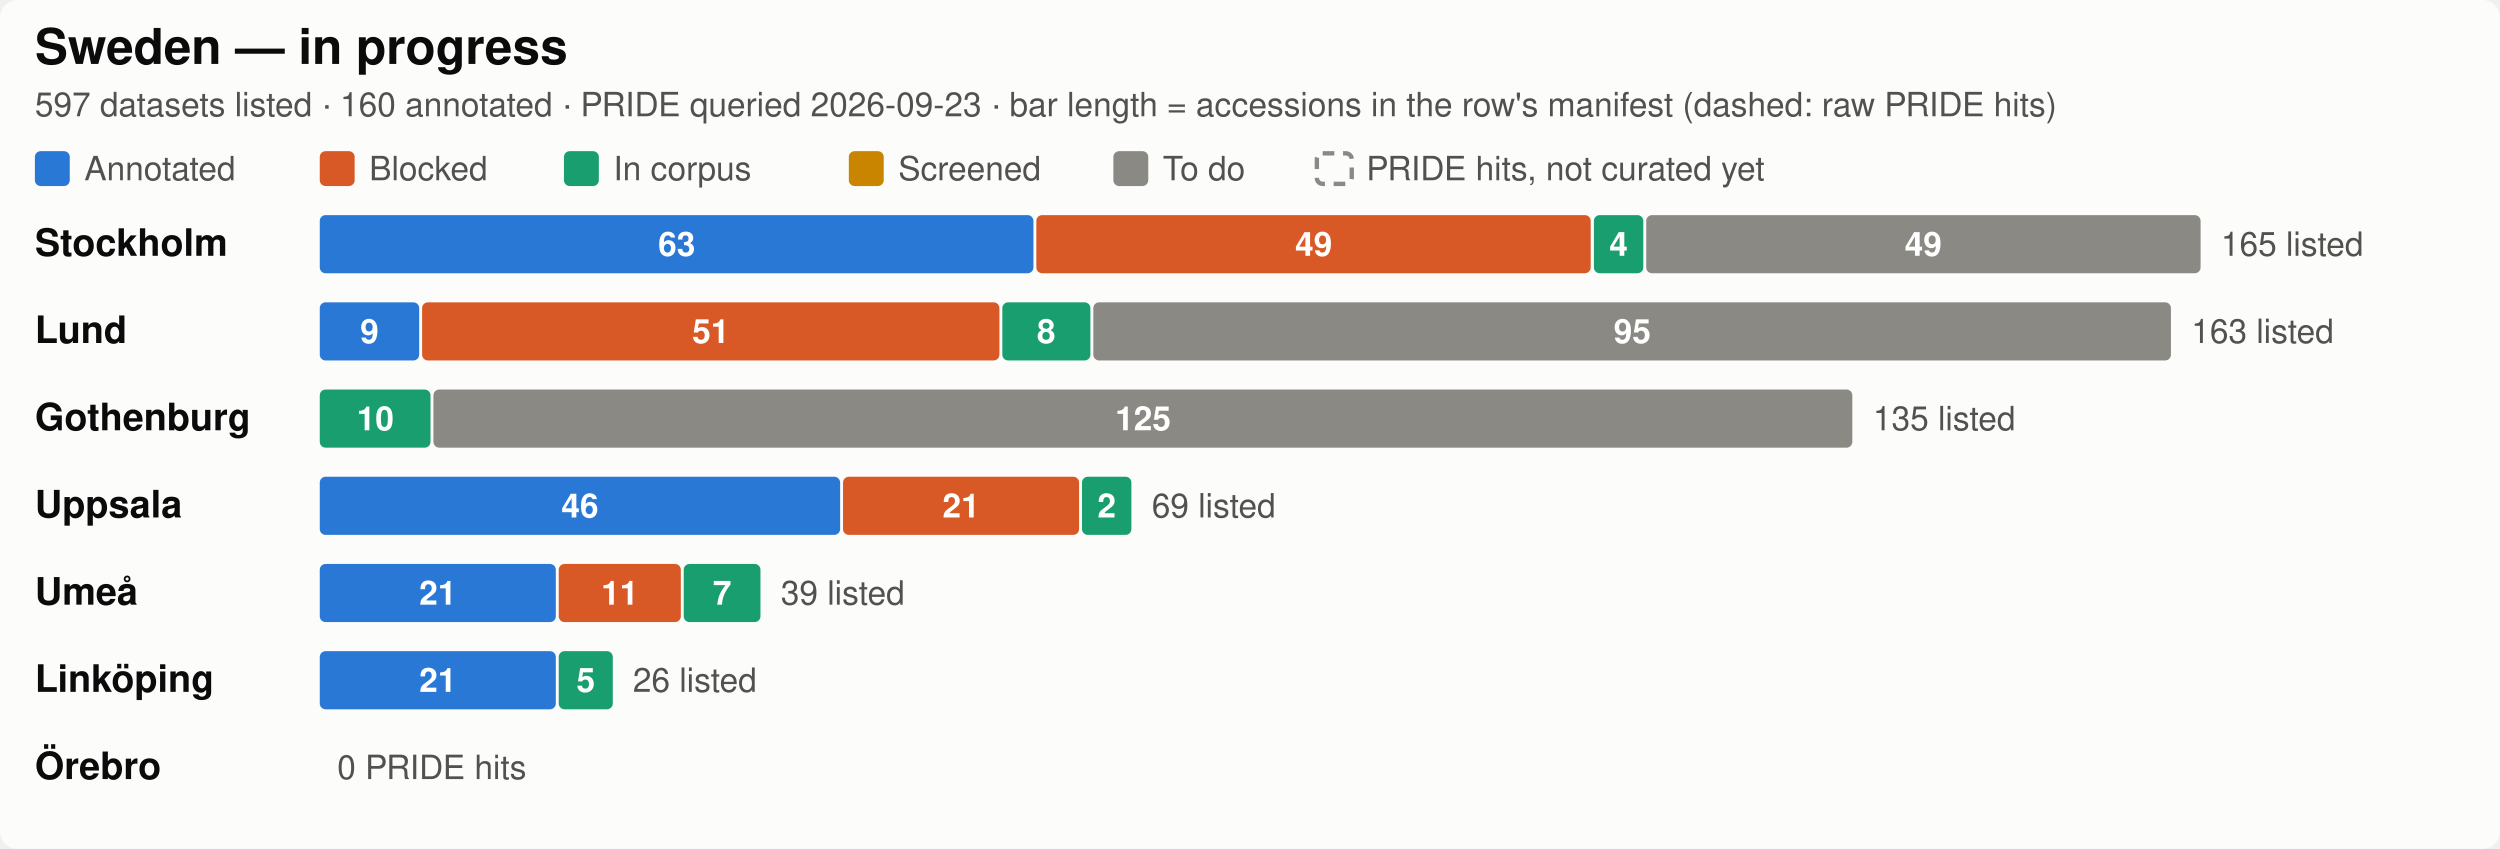
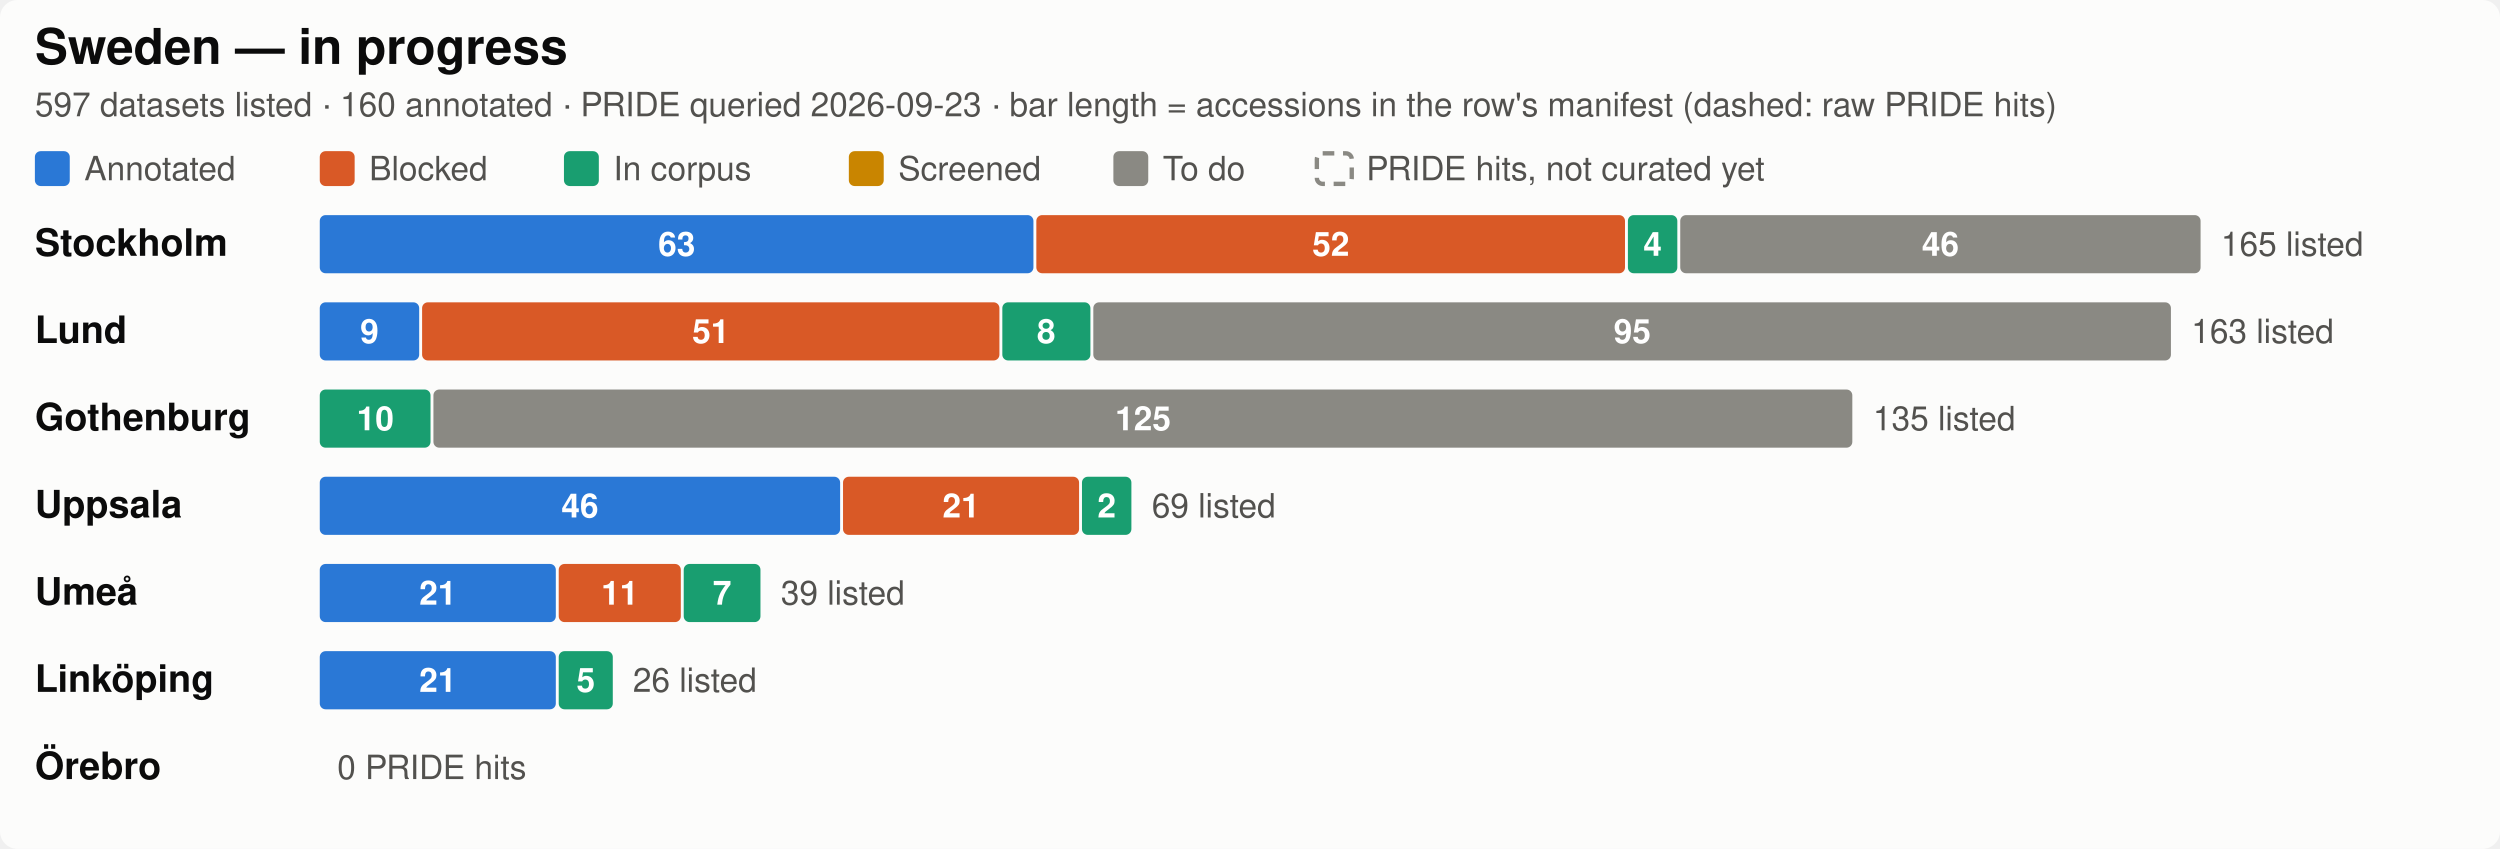
<svg xmlns="http://www.w3.org/2000/svg" width="860" height="292" viewBox="0 0 860 292" role="img" aria-label="Sweden SDRF progress by city">
  <style>
  .bg { fill: #fcfcfb; }
  .title { fill: #0b0b0b; font-size: 17px; font-weight: 600; }
  .city { fill: #0b0b0b; font-size: 13px; font-weight: 600; }
  .sub, .legend, .total { fill: #52514e; font-size: 11.5px; }
  .seg { font-size: 11.5px; font-weight: 600; fill: #ffffff; font-variant-numeric: tabular-nums; }
  .uncurated { fill: none; stroke: #8a8983; stroke-width: 1.5; stroke-dasharray: 4 3; }
  text { font-family: -apple-system, "Segoe UI", Helvetica, Arial, sans-serif; }
  .c-annotated { fill: #2a78d6; }
  .c-blocked { fill: #d95926; }
  .c-in_corpus { fill: #199e70; }
  .c-screened { fill: #c98500; }
  .c-todo { fill: #8a8983; }

  @media (prefers-color-scheme: dark) {
    .bg { fill: #1a1a19; }
    .title, .city { fill: #ffffff; }
    .sub, .legend, .total { fill: #c3c2b7; }
    .uncurated { stroke: #8f8e86; }
    .c-annotated { fill: #3987e5; }
    .c-blocked { fill: #d95926; }
    .c-in_corpus { fill: #199e70; }
    .c-screened { fill: #c98500; }
    .c-todo { fill: #6b6a65; }
  }
</style>
  <rect class="bg" width="860" height="292" rx="6" />
  <text class="title" x="12" y="22">Sweden — in progress</text>
  <text class="sub" x="12" y="40">597 datasets listed · 160 annotated · PRIDE queried 2026-09-23 · bar length = accessions in the row's manifest (dashed: raw PRIDE hits)</text>
  <rect class="c-annotated" fill="#2a78d6" x="12" y="52" width="12" height="12" rx="2" />
  <text class="legend" x="29" y="62">Annotated</text>
  <rect class="c-blocked" fill="#d95926" x="110" y="52" width="12" height="12" rx="2" />
  <text class="legend" x="127" y="62">Blocked</text>
  <rect class="c-in_corpus" fill="#199e70" x="194" y="52" width="12" height="12" rx="2" />
  <text class="legend" x="211" y="62">In corpus</text>
  <rect class="c-screened" fill="#c98500" x="292" y="52" width="12" height="12" rx="2" />
  <text class="legend" x="309" y="62">Screened</text>
  <rect class="c-todo" fill="#8a8983" x="383" y="52" width="12" height="12" rx="2" />
  <text class="legend" x="400" y="62">To do</text>
  <rect class="uncurated" fill="none" stroke="#8a8983" x="453" y="52.75" width="12" height="10.5" rx="2" />
  <text class="legend" x="470" y="62">PRIDE hits, not curated yet</text>
  <text class="city" x="12" y="88.0">Stockholm</text>
  <rect class="c-annotated" fill="#2a78d6" x="110.0" y="74" width="245.5" height="20" rx="2" />
  <text class="seg" x="232.8" y="88.0" text-anchor="middle">63</text>
-   <rect class="c-blocked" fill="#d95926" x="356.5" y="74" width="190.7" height="20" rx="2" />
-   <text class="seg" x="451.9" y="88.0" text-anchor="middle">49</text>
-   <rect class="c-in_corpus" fill="#199e70" x="548.3" y="74" width="17.0" height="20" rx="2" />
-   <text class="seg" x="556.8" y="88.0" text-anchor="middle">4</text>
-   <rect class="c-todo" fill="#8a8983" x="566.3" y="74" width="190.7" height="20" rx="2" />
-   <text class="seg" x="661.6" y="88.0" text-anchor="middle">49</text>
+   <rect class="c-blocked" fill="#d95926" x="356.5" y="74" width="202.5" height="20" rx="2" />
+   <text class="seg" x="457.8" y="88.0" text-anchor="middle">52</text>
+   <rect class="c-in_corpus" fill="#199e70" x="560.0" y="74" width="17.0" height="20" rx="2" />
+   <text class="seg" x="568.5" y="88.0" text-anchor="middle">4</text>
+   <rect class="c-todo" fill="#8a8983" x="578.0" y="74" width="179.0" height="20" rx="2" />
+   <text class="seg" x="667.5" y="88.0" text-anchor="middle">46</text>
  <text class="total" x="764.0" y="88.0">165 listed</text>
  <text class="city" x="12" y="118.0">Lund</text>
  <rect class="c-annotated" fill="#2a78d6" x="110.0" y="104" width="34.2" height="20" rx="2" />
  <text class="seg" x="127.1" y="118.0" text-anchor="middle">9</text>
  <rect class="c-blocked" fill="#d95926" x="145.2" y="104" width="198.6" height="20" rx="2" />
  <text class="seg" x="244.5" y="118.0" text-anchor="middle">51</text>
  <rect class="c-in_corpus" fill="#199e70" x="344.8" y="104" width="30.3" height="20" rx="2" />
  <text class="seg" x="359.9" y="118.0" text-anchor="middle">8</text>
  <rect class="c-todo" fill="#8a8983" x="376.1" y="104" width="370.7" height="20" rx="2" />
  <text class="seg" x="561.5" y="118.0" text-anchor="middle">95</text>
  <text class="total" x="753.8" y="118.0">163 listed</text>
  <text class="city" x="12" y="148.0">Gothenburg</text>
  <rect class="c-in_corpus" fill="#199e70" x="110.0" y="134" width="38.1" height="20" rx="2" />
  <text class="seg" x="129.1" y="148.0" text-anchor="middle">10</text>
  <rect class="c-todo" fill="#8a8983" x="149.1" y="134" width="488.1" height="20" rx="2" />
  <text class="seg" x="393.2" y="148.0" text-anchor="middle">125</text>
  <text class="total" x="644.3" y="148.0">135 listed</text>
  <text class="city" x="12" y="178.0">Uppsala</text>
  <rect class="c-annotated" fill="#2a78d6" x="110.0" y="164" width="179.0" height="20" rx="2" />
  <text class="seg" x="199.5" y="178.0" text-anchor="middle">46</text>
  <rect class="c-blocked" fill="#d95926" x="290.0" y="164" width="81.2" height="20" rx="2" />
  <text class="seg" x="330.6" y="178.0" text-anchor="middle">21</text>
  <rect class="c-in_corpus" fill="#199e70" x="372.2" y="164" width="17.0" height="20" rx="2" />
  <text class="seg" x="380.7" y="178.0" text-anchor="middle">2</text>
  <text class="total" x="396.2" y="178.0">69 listed</text>
  <text class="city" x="12" y="208.0">Umeå</text>
  <rect class="c-annotated" fill="#2a78d6" x="110.0" y="194" width="81.2" height="20" rx="2" />
  <text class="seg" x="150.6" y="208.0" text-anchor="middle">21</text>
  <rect class="c-blocked" fill="#d95926" x="192.2" y="194" width="42.0" height="20" rx="2" />
  <text class="seg" x="213.2" y="208.0" text-anchor="middle">11</text>
  <rect class="c-in_corpus" fill="#199e70" x="235.2" y="194" width="26.4" height="20" rx="2" />
  <text class="seg" x="248.4" y="208.0" text-anchor="middle">7</text>
  <text class="total" x="268.6" y="208.0">39 listed</text>
  <text class="city" x="12" y="238.0">Linköping</text>
  <rect class="c-annotated" fill="#2a78d6" x="110.0" y="224" width="81.2" height="20" rx="2" />
  <text class="seg" x="150.6" y="238.0" text-anchor="middle">21</text>
  <rect class="c-in_corpus" fill="#199e70" x="192.2" y="224" width="18.6" height="20" rx="2" />
  <text class="seg" x="201.5" y="238.0" text-anchor="middle">5</text>
  <text class="total" x="217.7" y="238.0">26 listed</text>
  <text class="city" x="12" y="268.0">Örebro</text>
  <text class="total" x="116.0" y="268.0">0 PRIDE hits</text>
</svg>
